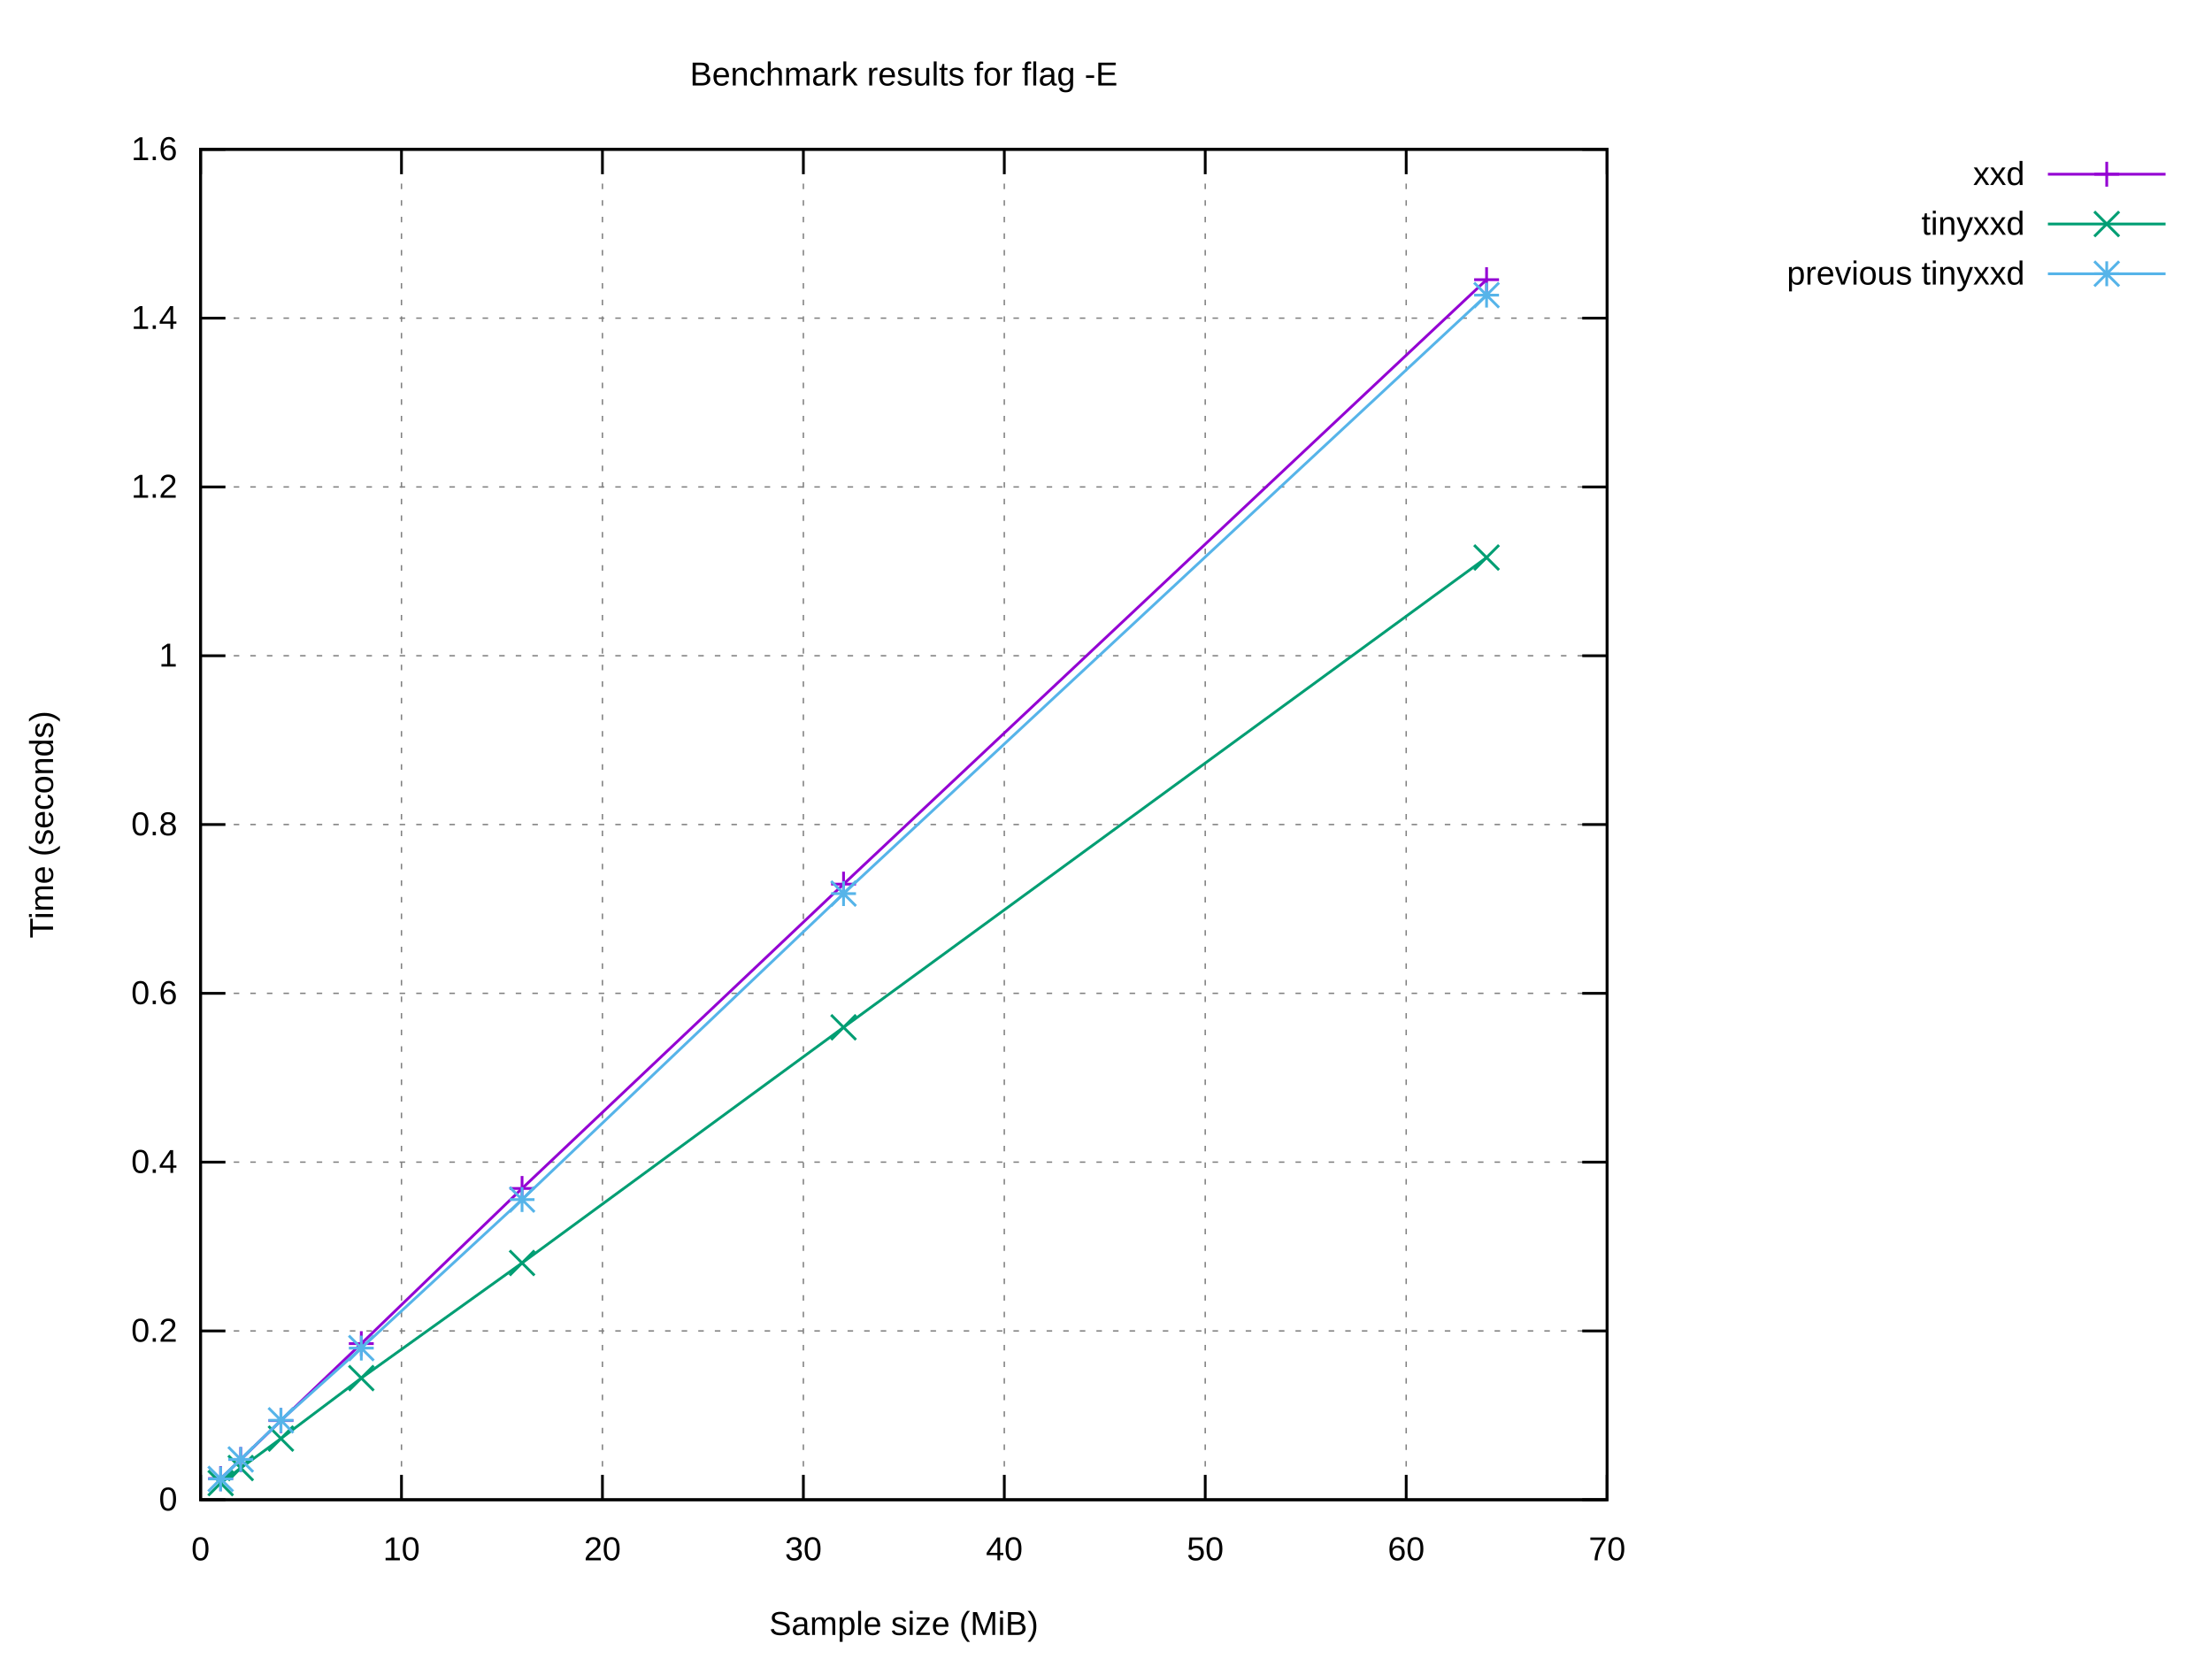
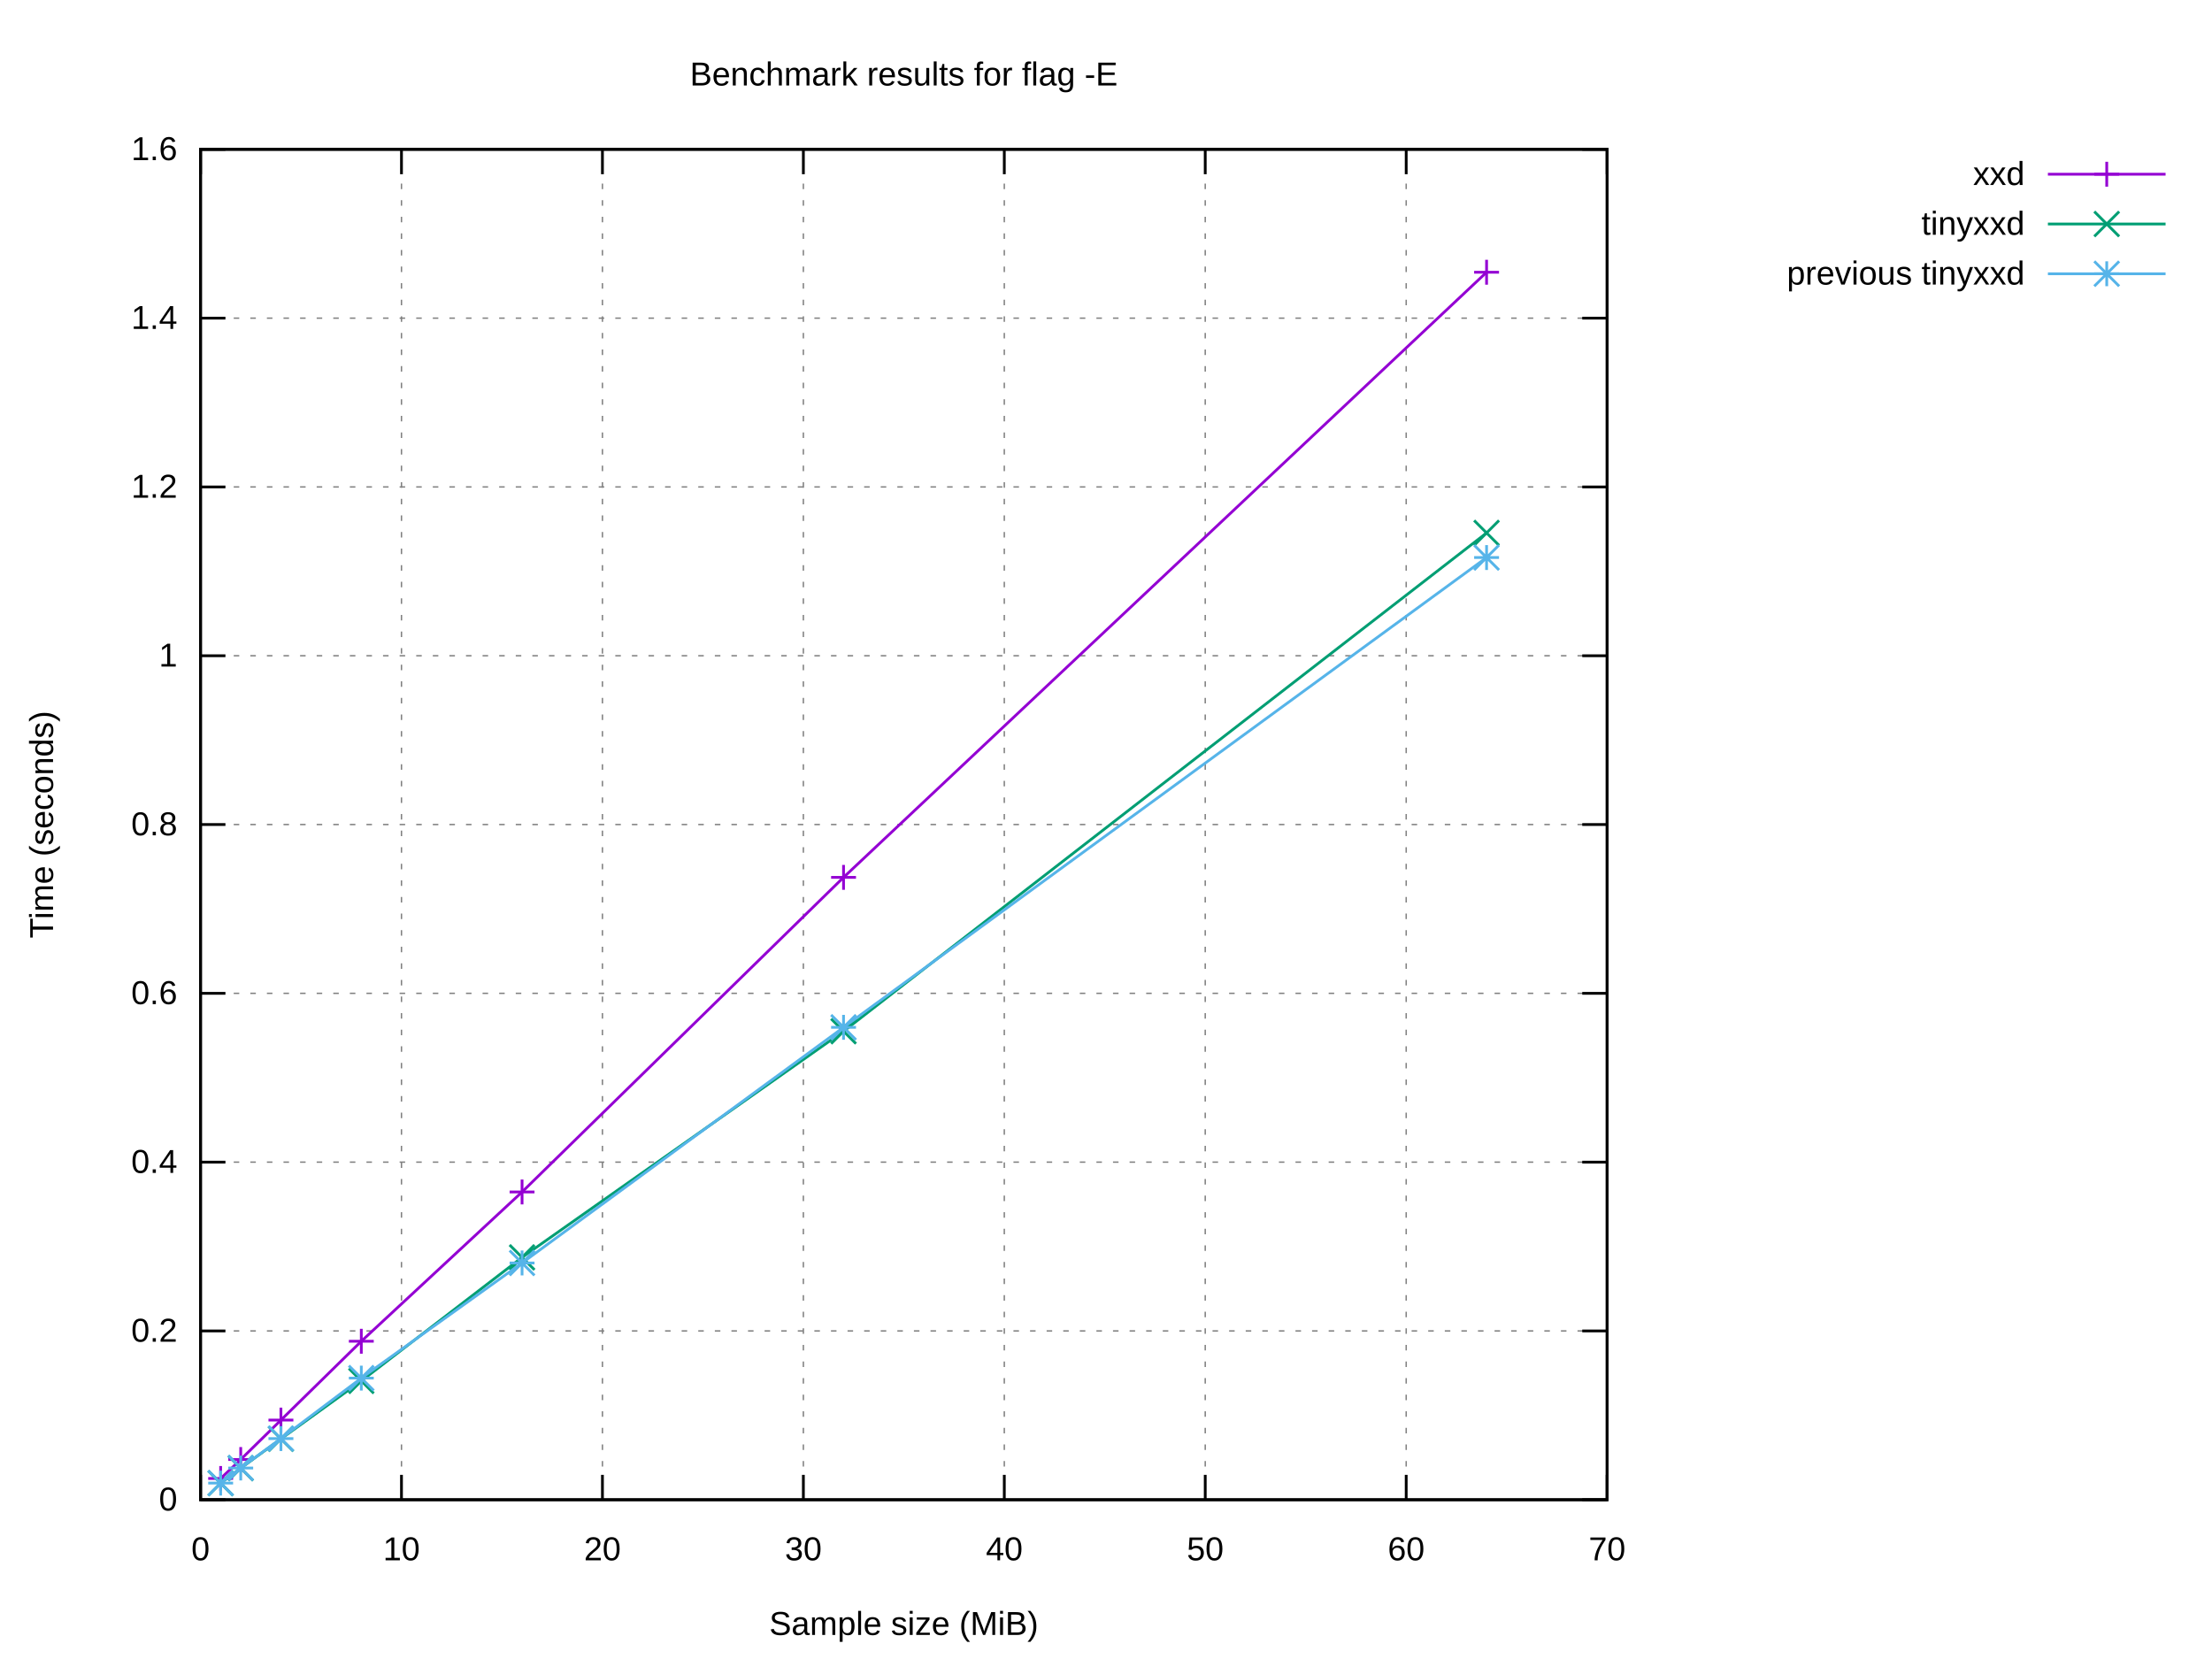
<svg xmlns="http://www.w3.org/2000/svg" xmlns:xlink="http://www.w3.org/1999/xlink" width="800" height="600" viewBox="0 0 800 600">
  <g id="gnuplot_canvas">
    <rect x="0" y="0" width="800" height="600" fill="#ffffff" />
    <defs>
      <circle id="gpDot" r="0.5" stroke-width="0.5" stroke="currentColor" />
      <path id="gpPt0" stroke-width="0.222" stroke="currentColor" d="M-1,0 h2 M0,-1 v2" />
      <path id="gpPt1" stroke-width="0.222" stroke="currentColor" d="M-1,-1 L1,1 M1,-1 L-1,1" />
      <path id="gpPt2" stroke-width="0.222" stroke="currentColor" d="M-1,0 L1,0 M0,-1 L0,1 M-1,-1 L1,1 M-1,1 L1,-1" />
      <rect id="gpPt3" stroke-width="0.222" stroke="currentColor" x="-1" y="-1" width="2" height="2" />
      <rect id="gpPt4" stroke-width="0.222" stroke="currentColor" fill="currentColor" x="-1" y="-1" width="2" height="2" />
      <circle id="gpPt5" stroke-width="0.222" stroke="currentColor" cx="0" cy="0" r="1" />
      <use xlink:href="#gpPt5" id="gpPt6" fill="currentColor" stroke="none" />
      <path id="gpPt7" stroke-width="0.222" stroke="currentColor" d="M0,-1.33 L-1.33,0.67 L1.33,0.67 z" />
      <use xlink:href="#gpPt7" id="gpPt8" fill="currentColor" stroke="none" />
      <use xlink:href="#gpPt7" id="gpPt9" stroke="currentColor" transform="rotate(180)" />
      <use xlink:href="#gpPt9" id="gpPt10" fill="currentColor" stroke="none" />
      <use xlink:href="#gpPt3" id="gpPt11" stroke="currentColor" transform="rotate(45)" />
      <use xlink:href="#gpPt11" id="gpPt12" fill="currentColor" stroke="none" />
      <path id="gpPt13" stroke-width="0.222" stroke="currentColor" d="M0,1.330 L1.265,0.411 L0.782,-1.067 L-0.782,-1.076 L-1.265,0.411 z" />
      <use xlink:href="#gpPt13" id="gpPt14" fill="currentColor" stroke="none" />
      <filter id="textbox" filterUnits="objectBoundingBox" x="0" y="0" height="1" width="1">
        <feFlood flood-color="#FFFFFF" flood-opacity="1" result="bgnd" />
        <feComposite in="SourceGraphic" in2="bgnd" operator="atop" />
      </filter>
      <filter id="greybox" filterUnits="objectBoundingBox" x="0" y="0" height="1" width="1">
        <feFlood flood-color="lightgrey" flood-opacity="1" result="grey" />
        <feComposite in="SourceGraphic" in2="grey" operator="atop" />
      </filter>
    </defs>
    <g fill="none" color="#FFFFFF" stroke="currentColor" stroke-width="1.00" stroke-linecap="butt" stroke-linejoin="miter">
</g>
    <g fill="none" color="black" stroke="currentColor" stroke-width="1.00" stroke-linecap="butt" stroke-linejoin="miter">
</g>
    <g fill="none" color="black" stroke="black" stroke-width="0.50" stroke-linecap="butt" stroke-linejoin="miter">
</g>
    <g fill="none" color="gray" stroke="currentColor" stroke-width="0.50" stroke-linecap="butt" stroke-linejoin="miter">
      <path stroke="gray" stroke-dasharray="2,4" class="gridline" d="M72.53,542.40 L581.24,542.40  " />
    </g>
    <g fill="none" color="gray" stroke="gray" stroke-width="1.00" stroke-linecap="butt" stroke-linejoin="miter">
</g>
    <g fill="none" color="black" stroke="currentColor" stroke-width="1.00" stroke-linecap="butt" stroke-linejoin="miter">
      <path stroke="black" d="M72.53,542.40 L81.53,542.40 M581.24,542.40 L572.24,542.40  " />
      <g transform="translate(64.14,546.30)" stroke="none" fill="black" font-family="Arial" font-size="12.00" text-anchor="end">
        <text>
          <tspan font-family="Arial"> 0</tspan>
        </text>
      </g>
    </g>
    <g fill="none" color="black" stroke="currentColor" stroke-width="1.00" stroke-linecap="butt" stroke-linejoin="miter">
</g>
    <g fill="none" color="black" stroke="black" stroke-width="0.50" stroke-linecap="butt" stroke-linejoin="miter">
</g>
    <g fill="none" color="gray" stroke="currentColor" stroke-width="0.50" stroke-linecap="butt" stroke-linejoin="miter">
      <path stroke="gray" stroke-dasharray="2,4" class="gridline" d="M72.53,481.35 L581.24,481.35  " />
    </g>
    <g fill="none" color="gray" stroke="gray" stroke-width="1.00" stroke-linecap="butt" stroke-linejoin="miter">
</g>
    <g fill="none" color="black" stroke="currentColor" stroke-width="1.00" stroke-linecap="butt" stroke-linejoin="miter">
      <path stroke="black" d="M72.53,481.35 L81.53,481.35 M581.24,481.35 L572.24,481.35  " />
      <g transform="translate(64.14,485.25)" stroke="none" fill="black" font-family="Arial" font-size="12.00" text-anchor="end">
        <text>
          <tspan font-family="Arial"> 0.2</tspan>
        </text>
      </g>
    </g>
    <g fill="none" color="black" stroke="currentColor" stroke-width="1.00" stroke-linecap="butt" stroke-linejoin="miter">
</g>
    <g fill="none" color="black" stroke="black" stroke-width="0.50" stroke-linecap="butt" stroke-linejoin="miter">
</g>
    <g fill="none" color="gray" stroke="currentColor" stroke-width="0.50" stroke-linecap="butt" stroke-linejoin="miter">
      <path stroke="gray" stroke-dasharray="2,4" class="gridline" d="M72.53,420.30 L581.24,420.30  " />
    </g>
    <g fill="none" color="gray" stroke="gray" stroke-width="1.00" stroke-linecap="butt" stroke-linejoin="miter">
</g>
    <g fill="none" color="black" stroke="currentColor" stroke-width="1.00" stroke-linecap="butt" stroke-linejoin="miter">
      <path stroke="black" d="M72.53,420.30 L81.53,420.30 M581.24,420.30 L572.24,420.30  " />
      <g transform="translate(64.14,424.20)" stroke="none" fill="black" font-family="Arial" font-size="12.00" text-anchor="end">
        <text>
          <tspan font-family="Arial"> 0.4</tspan>
        </text>
      </g>
    </g>
    <g fill="none" color="black" stroke="currentColor" stroke-width="1.00" stroke-linecap="butt" stroke-linejoin="miter">
</g>
    <g fill="none" color="black" stroke="black" stroke-width="0.50" stroke-linecap="butt" stroke-linejoin="miter">
</g>
    <g fill="none" color="gray" stroke="currentColor" stroke-width="0.50" stroke-linecap="butt" stroke-linejoin="miter">
      <path stroke="gray" stroke-dasharray="2,4" class="gridline" d="M72.53,359.25 L581.24,359.25  " />
    </g>
    <g fill="none" color="gray" stroke="gray" stroke-width="1.00" stroke-linecap="butt" stroke-linejoin="miter">
</g>
    <g fill="none" color="black" stroke="currentColor" stroke-width="1.00" stroke-linecap="butt" stroke-linejoin="miter">
      <path stroke="black" d="M72.53,359.25 L81.53,359.25 M581.24,359.25 L572.24,359.25  " />
      <g transform="translate(64.14,363.15)" stroke="none" fill="black" font-family="Arial" font-size="12.00" text-anchor="end">
        <text>
          <tspan font-family="Arial"> 0.6</tspan>
        </text>
      </g>
    </g>
    <g fill="none" color="black" stroke="currentColor" stroke-width="1.00" stroke-linecap="butt" stroke-linejoin="miter">
</g>
    <g fill="none" color="black" stroke="black" stroke-width="0.50" stroke-linecap="butt" stroke-linejoin="miter">
</g>
    <g fill="none" color="gray" stroke="currentColor" stroke-width="0.50" stroke-linecap="butt" stroke-linejoin="miter">
      <path stroke="gray" stroke-dasharray="2,4" class="gridline" d="M72.53,298.20 L581.24,298.20  " />
    </g>
    <g fill="none" color="gray" stroke="gray" stroke-width="1.00" stroke-linecap="butt" stroke-linejoin="miter">
</g>
    <g fill="none" color="black" stroke="currentColor" stroke-width="1.00" stroke-linecap="butt" stroke-linejoin="miter">
      <path stroke="black" d="M72.53,298.20 L81.53,298.20 M581.24,298.20 L572.24,298.20  " />
      <g transform="translate(64.14,302.10)" stroke="none" fill="black" font-family="Arial" font-size="12.00" text-anchor="end">
        <text>
          <tspan font-family="Arial"> 0.8</tspan>
        </text>
      </g>
    </g>
    <g fill="none" color="black" stroke="currentColor" stroke-width="1.00" stroke-linecap="butt" stroke-linejoin="miter">
</g>
    <g fill="none" color="black" stroke="black" stroke-width="0.50" stroke-linecap="butt" stroke-linejoin="miter">
</g>
    <g fill="none" color="gray" stroke="currentColor" stroke-width="0.50" stroke-linecap="butt" stroke-linejoin="miter">
      <path stroke="gray" stroke-dasharray="2,4" class="gridline" d="M72.53,237.16 L581.24,237.16  " />
    </g>
    <g fill="none" color="gray" stroke="gray" stroke-width="1.00" stroke-linecap="butt" stroke-linejoin="miter">
</g>
    <g fill="none" color="black" stroke="currentColor" stroke-width="1.00" stroke-linecap="butt" stroke-linejoin="miter">
      <path stroke="black" d="M72.53,237.16 L81.53,237.16 M581.24,237.16 L572.24,237.16  " />
      <g transform="translate(64.14,241.06)" stroke="none" fill="black" font-family="Arial" font-size="12.00" text-anchor="end">
        <text>
          <tspan font-family="Arial"> 1</tspan>
        </text>
      </g>
    </g>
    <g fill="none" color="black" stroke="currentColor" stroke-width="1.00" stroke-linecap="butt" stroke-linejoin="miter">
</g>
    <g fill="none" color="black" stroke="black" stroke-width="0.50" stroke-linecap="butt" stroke-linejoin="miter">
</g>
    <g fill="none" color="gray" stroke="currentColor" stroke-width="0.50" stroke-linecap="butt" stroke-linejoin="miter">
      <path stroke="gray" stroke-dasharray="2,4" class="gridline" d="M72.53,176.11 L581.24,176.11  " />
    </g>
    <g fill="none" color="gray" stroke="gray" stroke-width="1.00" stroke-linecap="butt" stroke-linejoin="miter">
</g>
    <g fill="none" color="black" stroke="currentColor" stroke-width="1.00" stroke-linecap="butt" stroke-linejoin="miter">
      <path stroke="black" d="M72.53,176.11 L81.53,176.11 M581.24,176.11 L572.24,176.11  " />
      <g transform="translate(64.14,180.01)" stroke="none" fill="black" font-family="Arial" font-size="12.00" text-anchor="end">
        <text>
          <tspan font-family="Arial"> 1.2</tspan>
        </text>
      </g>
    </g>
    <g fill="none" color="black" stroke="currentColor" stroke-width="1.00" stroke-linecap="butt" stroke-linejoin="miter">
</g>
    <g fill="none" color="black" stroke="black" stroke-width="0.50" stroke-linecap="butt" stroke-linejoin="miter">
</g>
    <g fill="none" color="gray" stroke="currentColor" stroke-width="0.50" stroke-linecap="butt" stroke-linejoin="miter">
      <path stroke="gray" stroke-dasharray="2,4" class="gridline" d="M72.53,115.06 L581.24,115.06  " />
    </g>
    <g fill="none" color="gray" stroke="gray" stroke-width="1.00" stroke-linecap="butt" stroke-linejoin="miter">
</g>
    <g fill="none" color="black" stroke="currentColor" stroke-width="1.00" stroke-linecap="butt" stroke-linejoin="miter">
      <path stroke="black" d="M72.53,115.06 L81.53,115.06 M581.24,115.06 L572.24,115.06  " />
      <g transform="translate(64.14,118.96)" stroke="none" fill="black" font-family="Arial" font-size="12.00" text-anchor="end">
        <text>
          <tspan font-family="Arial"> 1.4</tspan>
        </text>
      </g>
    </g>
    <g fill="none" color="black" stroke="currentColor" stroke-width="1.00" stroke-linecap="butt" stroke-linejoin="miter">
</g>
    <g fill="none" color="black" stroke="black" stroke-width="0.50" stroke-linecap="butt" stroke-linejoin="miter">
</g>
    <g fill="none" color="gray" stroke="currentColor" stroke-width="0.50" stroke-linecap="butt" stroke-linejoin="miter">
      <path stroke="gray" stroke-dasharray="2,4" class="gridline" d="M72.53,54.01 L581.24,54.01  " />
    </g>
    <g fill="none" color="gray" stroke="gray" stroke-width="1.00" stroke-linecap="butt" stroke-linejoin="miter">
</g>
    <g fill="none" color="black" stroke="currentColor" stroke-width="1.00" stroke-linecap="butt" stroke-linejoin="miter">
      <path stroke="black" d="M72.53,54.01 L81.53,54.01 M581.24,54.01 L572.24,54.01  " />
      <g transform="translate(64.14,57.91)" stroke="none" fill="black" font-family="Arial" font-size="12.00" text-anchor="end">
        <text>
          <tspan font-family="Arial"> 1.6</tspan>
        </text>
      </g>
    </g>
    <g fill="none" color="black" stroke="currentColor" stroke-width="1.00" stroke-linecap="butt" stroke-linejoin="miter">
</g>
    <g fill="none" color="black" stroke="black" stroke-width="0.50" stroke-linecap="butt" stroke-linejoin="miter">
</g>
    <g fill="none" color="gray" stroke="currentColor" stroke-width="0.50" stroke-linecap="butt" stroke-linejoin="miter">
      <path stroke="gray" stroke-dasharray="2,4" class="gridline" d="M72.53,542.40 L72.53,54.01  " />
    </g>
    <g fill="none" color="gray" stroke="gray" stroke-width="1.00" stroke-linecap="butt" stroke-linejoin="miter">
</g>
    <g fill="none" color="black" stroke="currentColor" stroke-width="1.00" stroke-linecap="butt" stroke-linejoin="miter">
      <path stroke="black" d="M72.53,542.40 L72.53,533.40 M72.53,54.01 L72.53,63.01  " />
      <g transform="translate(72.53,564.30)" stroke="none" fill="black" font-family="Arial" font-size="12.00" text-anchor="middle">
        <text>
          <tspan font-family="Arial"> 0</tspan>
        </text>
      </g>
    </g>
    <g fill="none" color="black" stroke="currentColor" stroke-width="1.00" stroke-linecap="butt" stroke-linejoin="miter">
</g>
    <g fill="none" color="black" stroke="black" stroke-width="0.50" stroke-linecap="butt" stroke-linejoin="miter">
</g>
    <g fill="none" color="gray" stroke="currentColor" stroke-width="0.50" stroke-linecap="butt" stroke-linejoin="miter">
      <path stroke="gray" stroke-dasharray="2,4" class="gridline" d="M145.20,542.40 L145.20,54.01  " />
    </g>
    <g fill="none" color="gray" stroke="gray" stroke-width="1.00" stroke-linecap="butt" stroke-linejoin="miter">
</g>
    <g fill="none" color="black" stroke="currentColor" stroke-width="1.00" stroke-linecap="butt" stroke-linejoin="miter">
      <path stroke="black" d="M145.20,542.40 L145.20,533.40 M145.20,54.01 L145.20,63.01  " />
      <g transform="translate(145.20,564.30)" stroke="none" fill="black" font-family="Arial" font-size="12.00" text-anchor="middle">
        <text>
          <tspan font-family="Arial"> 10</tspan>
        </text>
      </g>
    </g>
    <g fill="none" color="black" stroke="currentColor" stroke-width="1.00" stroke-linecap="butt" stroke-linejoin="miter">
</g>
    <g fill="none" color="black" stroke="black" stroke-width="0.50" stroke-linecap="butt" stroke-linejoin="miter">
</g>
    <g fill="none" color="gray" stroke="currentColor" stroke-width="0.50" stroke-linecap="butt" stroke-linejoin="miter">
      <path stroke="gray" stroke-dasharray="2,4" class="gridline" d="M217.88,542.40 L217.88,54.01  " />
    </g>
    <g fill="none" color="gray" stroke="gray" stroke-width="1.00" stroke-linecap="butt" stroke-linejoin="miter">
</g>
    <g fill="none" color="black" stroke="currentColor" stroke-width="1.00" stroke-linecap="butt" stroke-linejoin="miter">
      <path stroke="black" d="M217.88,542.40 L217.88,533.40 M217.88,54.01 L217.88,63.01  " />
      <g transform="translate(217.88,564.30)" stroke="none" fill="black" font-family="Arial" font-size="12.00" text-anchor="middle">
        <text>
          <tspan font-family="Arial"> 20</tspan>
        </text>
      </g>
    </g>
    <g fill="none" color="black" stroke="currentColor" stroke-width="1.00" stroke-linecap="butt" stroke-linejoin="miter">
</g>
    <g fill="none" color="black" stroke="black" stroke-width="0.50" stroke-linecap="butt" stroke-linejoin="miter">
</g>
    <g fill="none" color="gray" stroke="currentColor" stroke-width="0.50" stroke-linecap="butt" stroke-linejoin="miter">
      <path stroke="gray" stroke-dasharray="2,4" class="gridline" d="M290.55,542.40 L290.55,54.01  " />
    </g>
    <g fill="none" color="gray" stroke="gray" stroke-width="1.00" stroke-linecap="butt" stroke-linejoin="miter">
</g>
    <g fill="none" color="black" stroke="currentColor" stroke-width="1.00" stroke-linecap="butt" stroke-linejoin="miter">
      <path stroke="black" d="M290.55,542.40 L290.55,533.40 M290.55,54.01 L290.55,63.01  " />
      <g transform="translate(290.55,564.30)" stroke="none" fill="black" font-family="Arial" font-size="12.00" text-anchor="middle">
        <text>
          <tspan font-family="Arial"> 30</tspan>
        </text>
      </g>
    </g>
    <g fill="none" color="black" stroke="currentColor" stroke-width="1.00" stroke-linecap="butt" stroke-linejoin="miter">
</g>
    <g fill="none" color="black" stroke="black" stroke-width="0.50" stroke-linecap="butt" stroke-linejoin="miter">
</g>
    <g fill="none" color="gray" stroke="currentColor" stroke-width="0.50" stroke-linecap="butt" stroke-linejoin="miter">
      <path stroke="gray" stroke-dasharray="2,4" class="gridline" d="M363.22,542.40 L363.22,54.01  " />
    </g>
    <g fill="none" color="gray" stroke="gray" stroke-width="1.00" stroke-linecap="butt" stroke-linejoin="miter">
</g>
    <g fill="none" color="black" stroke="currentColor" stroke-width="1.00" stroke-linecap="butt" stroke-linejoin="miter">
      <path stroke="black" d="M363.22,542.40 L363.22,533.40 M363.22,54.01 L363.22,63.01  " />
      <g transform="translate(363.22,564.30)" stroke="none" fill="black" font-family="Arial" font-size="12.00" text-anchor="middle">
        <text>
          <tspan font-family="Arial"> 40</tspan>
        </text>
      </g>
    </g>
    <g fill="none" color="black" stroke="currentColor" stroke-width="1.00" stroke-linecap="butt" stroke-linejoin="miter">
</g>
    <g fill="none" color="black" stroke="black" stroke-width="0.50" stroke-linecap="butt" stroke-linejoin="miter">
</g>
    <g fill="none" color="gray" stroke="currentColor" stroke-width="0.50" stroke-linecap="butt" stroke-linejoin="miter">
      <path stroke="gray" stroke-dasharray="2,4" class="gridline" d="M435.89,542.40 L435.89,54.01  " />
    </g>
    <g fill="none" color="gray" stroke="gray" stroke-width="1.00" stroke-linecap="butt" stroke-linejoin="miter">
</g>
    <g fill="none" color="black" stroke="currentColor" stroke-width="1.00" stroke-linecap="butt" stroke-linejoin="miter">
      <path stroke="black" d="M435.89,542.40 L435.89,533.40 M435.89,54.01 L435.89,63.01  " />
      <g transform="translate(435.89,564.30)" stroke="none" fill="black" font-family="Arial" font-size="12.00" text-anchor="middle">
        <text>
          <tspan font-family="Arial"> 50</tspan>
        </text>
      </g>
    </g>
    <g fill="none" color="black" stroke="currentColor" stroke-width="1.00" stroke-linecap="butt" stroke-linejoin="miter">
</g>
    <g fill="none" color="black" stroke="black" stroke-width="0.50" stroke-linecap="butt" stroke-linejoin="miter">
</g>
    <g fill="none" color="gray" stroke="currentColor" stroke-width="0.50" stroke-linecap="butt" stroke-linejoin="miter">
      <path stroke="gray" stroke-dasharray="2,4" class="gridline" d="M508.57,542.40 L508.57,54.01  " />
    </g>
    <g fill="none" color="gray" stroke="gray" stroke-width="1.00" stroke-linecap="butt" stroke-linejoin="miter">
</g>
    <g fill="none" color="black" stroke="currentColor" stroke-width="1.00" stroke-linecap="butt" stroke-linejoin="miter">
      <path stroke="black" d="M508.57,542.40 L508.57,533.40 M508.57,54.01 L508.57,63.01  " />
      <g transform="translate(508.57,564.30)" stroke="none" fill="black" font-family="Arial" font-size="12.00" text-anchor="middle">
        <text>
          <tspan font-family="Arial"> 60</tspan>
        </text>
      </g>
    </g>
    <g fill="none" color="black" stroke="currentColor" stroke-width="1.00" stroke-linecap="butt" stroke-linejoin="miter">
</g>
    <g fill="none" color="black" stroke="black" stroke-width="0.50" stroke-linecap="butt" stroke-linejoin="miter">
</g>
    <g fill="none" color="gray" stroke="currentColor" stroke-width="0.50" stroke-linecap="butt" stroke-linejoin="miter">
      <path stroke="gray" stroke-dasharray="2,4" class="gridline" d="M581.24,542.40 L581.24,54.01  " />
    </g>
    <g fill="none" color="gray" stroke="gray" stroke-width="1.00" stroke-linecap="butt" stroke-linejoin="miter">
</g>
    <g fill="none" color="black" stroke="currentColor" stroke-width="1.00" stroke-linecap="butt" stroke-linejoin="miter">
      <path stroke="black" d="M581.24,542.40 L581.24,533.40 M581.24,54.01 L581.24,63.01  " />
      <g transform="translate(581.24,564.30)" stroke="none" fill="black" font-family="Arial" font-size="12.00" text-anchor="middle">
        <text>
          <tspan font-family="Arial"> 70</tspan>
        </text>
      </g>
    </g>
    <g fill="none" color="black" stroke="currentColor" stroke-width="1.00" stroke-linecap="butt" stroke-linejoin="miter">
</g>
    <g fill="none" color="black" stroke="currentColor" stroke-width="1.00" stroke-linecap="butt" stroke-linejoin="miter">
      <path stroke="black" d="M72.53,54.01 L72.53,542.40 L581.24,542.40 L581.24,54.01 L72.53,54.01 Z  " />
    </g>
    <g fill="none" color="black" stroke="currentColor" stroke-width="1.00" stroke-linecap="butt" stroke-linejoin="miter">
</g>
    <g id="gnuplot_plot_1">
      <g fill="none" color="black" stroke="currentColor" stroke-width="1.00" stroke-linecap="butt" stroke-linejoin="miter">
        <g transform="translate(732.26,66.91)" stroke="none" fill="black" font-family="Arial" font-size="12.00" text-anchor="end">
          <text>
            <tspan font-family="Arial">xxd</tspan>
          </text>
        </g>
      </g>
      <g fill="none" color="black" stroke="currentColor" stroke-width="1.00" stroke-linecap="butt" stroke-linejoin="miter">
-         <path stroke="rgb(148,   0, 211)" d="M740.65,63.01 L783.21,63.01 M537.64,101.15 L305.08,319.76 L188.81,429.82 L130.67,485.94 L101.60,513.77 L87.06,527.85   L79.80,534.76  " />
-         <use xlink:href="#gpPt0" transform="translate(537.64,101.15) scale(4.50)" color="rgb(148,   0, 211)" />
-         <use xlink:href="#gpPt0" transform="translate(305.08,319.76) scale(4.50)" color="rgb(148,   0, 211)" />
-         <use xlink:href="#gpPt0" transform="translate(188.81,429.82) scale(4.50)" color="rgb(148,   0, 211)" />
-         <use xlink:href="#gpPt0" transform="translate(130.67,485.94) scale(4.50)" color="rgb(148,   0, 211)" />
-         <use xlink:href="#gpPt0" transform="translate(101.60,513.77) scale(4.50)" color="rgb(148,   0, 211)" />
+         <path stroke="rgb(148,   0, 211)" d="M740.65,63.01 L783.21,63.01 M537.64,98.46 L305.08,317.31 L188.81,431.09 L130.67,485.08 L101.60,513.59 L87.06,527.85   L79.80,534.71  " />
+         <use xlink:href="#gpPt0" transform="translate(537.64,98.46) scale(4.50)" color="rgb(148,   0, 211)" />
+         <use xlink:href="#gpPt0" transform="translate(305.08,317.31) scale(4.50)" color="rgb(148,   0, 211)" />
+         <use xlink:href="#gpPt0" transform="translate(188.81,431.09) scale(4.50)" color="rgb(148,   0, 211)" />
+         <use xlink:href="#gpPt0" transform="translate(130.67,485.08) scale(4.50)" color="rgb(148,   0, 211)" />
+         <use xlink:href="#gpPt0" transform="translate(101.60,513.59) scale(4.50)" color="rgb(148,   0, 211)" />
        <use xlink:href="#gpPt0" transform="translate(87.06,527.85) scale(4.50)" color="rgb(148,   0, 211)" />
-         <use xlink:href="#gpPt0" transform="translate(79.80,534.76) scale(4.50)" color="rgb(148,   0, 211)" />
+         <use xlink:href="#gpPt0" transform="translate(79.80,534.71) scale(4.50)" color="rgb(148,   0, 211)" />
        <use xlink:href="#gpPt0" transform="translate(761.93,63.01) scale(4.50)" color="rgb(148,   0, 211)" />
      </g>
    </g>
    <g id="gnuplot_plot_2">
      <g fill="none" color="black" stroke="currentColor" stroke-width="1.00" stroke-linecap="butt" stroke-linejoin="miter">
        <g transform="translate(732.26,84.91)" stroke="none" fill="black" font-family="Arial" font-size="12.00" text-anchor="end">
          <text>
            <tspan font-family="Arial">tinyxxd</tspan>
          </text>
        </g>
      </g>
      <g fill="none" color="black" stroke="currentColor" stroke-width="1.00" stroke-linecap="butt" stroke-linejoin="miter">
-         <path stroke="rgb(  0, 158, 115)" d="M740.65,81.01 L783.21,81.01 M537.64,201.64 L305.08,371.55 L188.81,456.77 L130.67,498.41 L101.60,520.28 L87.06,530.93   L79.80,536.38  " />
-         <use xlink:href="#gpPt1" transform="translate(537.64,201.64) scale(4.50)" color="rgb(  0, 158, 115)" />
-         <use xlink:href="#gpPt1" transform="translate(305.08,371.55) scale(4.50)" color="rgb(  0, 158, 115)" />
-         <use xlink:href="#gpPt1" transform="translate(188.81,456.77) scale(4.50)" color="rgb(  0, 158, 115)" />
-         <use xlink:href="#gpPt1" transform="translate(130.67,498.41) scale(4.50)" color="rgb(  0, 158, 115)" />
-         <use xlink:href="#gpPt1" transform="translate(101.60,520.28) scale(4.50)" color="rgb(  0, 158, 115)" />
-         <use xlink:href="#gpPt1" transform="translate(87.06,530.93) scale(4.50)" color="rgb(  0, 158, 115)" />
-         <use xlink:href="#gpPt1" transform="translate(79.80,536.38) scale(4.50)" color="rgb(  0, 158, 115)" />
+         <path stroke="rgb(  0, 158, 115)" d="M740.65,81.01 L783.21,81.01 M537.64,192.73 L305.08,372.96 L188.81,454.75 L130.67,499.43 L101.60,520.38 L87.06,530.99   L79.80,536.40  " />
+         <use xlink:href="#gpPt1" transform="translate(537.64,192.73) scale(4.50)" color="rgb(  0, 158, 115)" />
+         <use xlink:href="#gpPt1" transform="translate(305.08,372.96) scale(4.50)" color="rgb(  0, 158, 115)" />
+         <use xlink:href="#gpPt1" transform="translate(188.81,454.75) scale(4.50)" color="rgb(  0, 158, 115)" />
+         <use xlink:href="#gpPt1" transform="translate(130.67,499.43) scale(4.50)" color="rgb(  0, 158, 115)" />
+         <use xlink:href="#gpPt1" transform="translate(101.60,520.38) scale(4.50)" color="rgb(  0, 158, 115)" />
+         <use xlink:href="#gpPt1" transform="translate(87.06,530.99) scale(4.50)" color="rgb(  0, 158, 115)" />
+         <use xlink:href="#gpPt1" transform="translate(79.80,536.40) scale(4.50)" color="rgb(  0, 158, 115)" />
        <use xlink:href="#gpPt1" transform="translate(761.93,81.01) scale(4.50)" color="rgb(  0, 158, 115)" />
      </g>
    </g>
    <g id="gnuplot_plot_3">
      <g fill="none" color="black" stroke="currentColor" stroke-width="1.00" stroke-linecap="butt" stroke-linejoin="miter">
        <g transform="translate(732.26,102.91)" stroke="none" fill="black" font-family="Arial" font-size="12.00" text-anchor="end">
          <text>
            <tspan font-family="Arial">previous tinyxxd</tspan>
          </text>
        </g>
      </g>
      <g fill="none" color="black" stroke="currentColor" stroke-width="1.00" stroke-linecap="butt" stroke-linejoin="miter">
-         <path stroke="rgb( 86, 180, 233)" d="M740.65,99.01 L783.21,99.01 M537.64,106.74 L305.08,323.18 L188.81,433.84 L130.67,487.56 L101.60,513.68 L87.06,527.82   L79.80,534.88  " />
-         <use xlink:href="#gpPt2" transform="translate(537.64,106.74) scale(4.50)" color="rgb( 86, 180, 233)" />
-         <use xlink:href="#gpPt2" transform="translate(305.08,323.18) scale(4.50)" color="rgb( 86, 180, 233)" />
-         <use xlink:href="#gpPt2" transform="translate(188.81,433.84) scale(4.50)" color="rgb( 86, 180, 233)" />
-         <use xlink:href="#gpPt2" transform="translate(130.67,487.56) scale(4.50)" color="rgb( 86, 180, 233)" />
-         <use xlink:href="#gpPt2" transform="translate(101.60,513.68) scale(4.50)" color="rgb( 86, 180, 233)" />
-         <use xlink:href="#gpPt2" transform="translate(87.06,527.82) scale(4.50)" color="rgb( 86, 180, 233)" />
-         <use xlink:href="#gpPt2" transform="translate(79.80,534.88) scale(4.50)" color="rgb( 86, 180, 233)" />
+         <path stroke="rgb( 86, 180, 233)" d="M740.65,99.01 L783.21,99.01 M537.64,201.64 L305.08,371.55 L188.81,456.77 L130.67,498.41 L101.60,520.28 L87.06,530.93   L79.80,536.38  " />
+         <use xlink:href="#gpPt2" transform="translate(537.64,201.64) scale(4.50)" color="rgb( 86, 180, 233)" />
+         <use xlink:href="#gpPt2" transform="translate(305.08,371.55) scale(4.50)" color="rgb( 86, 180, 233)" />
+         <use xlink:href="#gpPt2" transform="translate(188.81,456.77) scale(4.50)" color="rgb( 86, 180, 233)" />
+         <use xlink:href="#gpPt2" transform="translate(130.67,498.41) scale(4.50)" color="rgb( 86, 180, 233)" />
+         <use xlink:href="#gpPt2" transform="translate(101.60,520.28) scale(4.50)" color="rgb( 86, 180, 233)" />
+         <use xlink:href="#gpPt2" transform="translate(87.06,530.93) scale(4.50)" color="rgb( 86, 180, 233)" />
+         <use xlink:href="#gpPt2" transform="translate(79.80,536.38) scale(4.50)" color="rgb( 86, 180, 233)" />
        <use xlink:href="#gpPt2" transform="translate(761.93,99.01) scale(4.50)" color="rgb( 86, 180, 233)" />
      </g>
    </g>
    <g fill="none" color="#FFFFFF" stroke="rgb( 86, 180, 233)" stroke-width="2.00" stroke-linecap="butt" stroke-linejoin="miter">
</g>
    <g fill="none" color="black" stroke="currentColor" stroke-width="2.00" stroke-linecap="butt" stroke-linejoin="miter">
</g>
    <g fill="none" color="black" stroke="black" stroke-width="1.00" stroke-linecap="butt" stroke-linejoin="miter">
</g>
    <g fill="none" color="black" stroke="currentColor" stroke-width="1.00" stroke-linecap="butt" stroke-linejoin="miter">
      <path stroke="black" d="M72.53,54.01 L72.53,542.40 L581.24,542.40 L581.24,54.01 L72.53,54.01 Z  " />
      <g transform="translate(19.18,298.21) rotate(270.00)" stroke="none" fill="black" font-family="Arial" font-size="12.00" text-anchor="middle">
        <text>
          <tspan font-family="Arial">Time (seconds)</tspan>
        </text>
      </g>
    </g>
    <g fill="none" color="black" stroke="currentColor" stroke-width="1.00" stroke-linecap="butt" stroke-linejoin="miter">
      <g transform="translate(326.88,591.30)" stroke="none" fill="black" font-family="Arial" font-size="12.00" text-anchor="middle">
        <text>
          <tspan font-family="Arial">Sample size (MiB)</tspan>
        </text>
      </g>
    </g>
    <g fill="none" color="black" stroke="currentColor" stroke-width="1.00" stroke-linecap="butt" stroke-linejoin="miter">
</g>
    <g fill="none" color="black" stroke="currentColor" stroke-width="1.00" stroke-linecap="butt" stroke-linejoin="miter">
      <g transform="translate(326.88,30.91)" stroke="none" fill="black" font-family="Arial" font-size="12.00" text-anchor="middle">
        <text>
          <tspan font-family="Arial">Benchmark results for flag -E</tspan>
        </text>
      </g>
    </g>
    <g fill="none" color="black" stroke="currentColor" stroke-width="1.00" stroke-linecap="butt" stroke-linejoin="miter">
</g>
  </g>
</svg>
